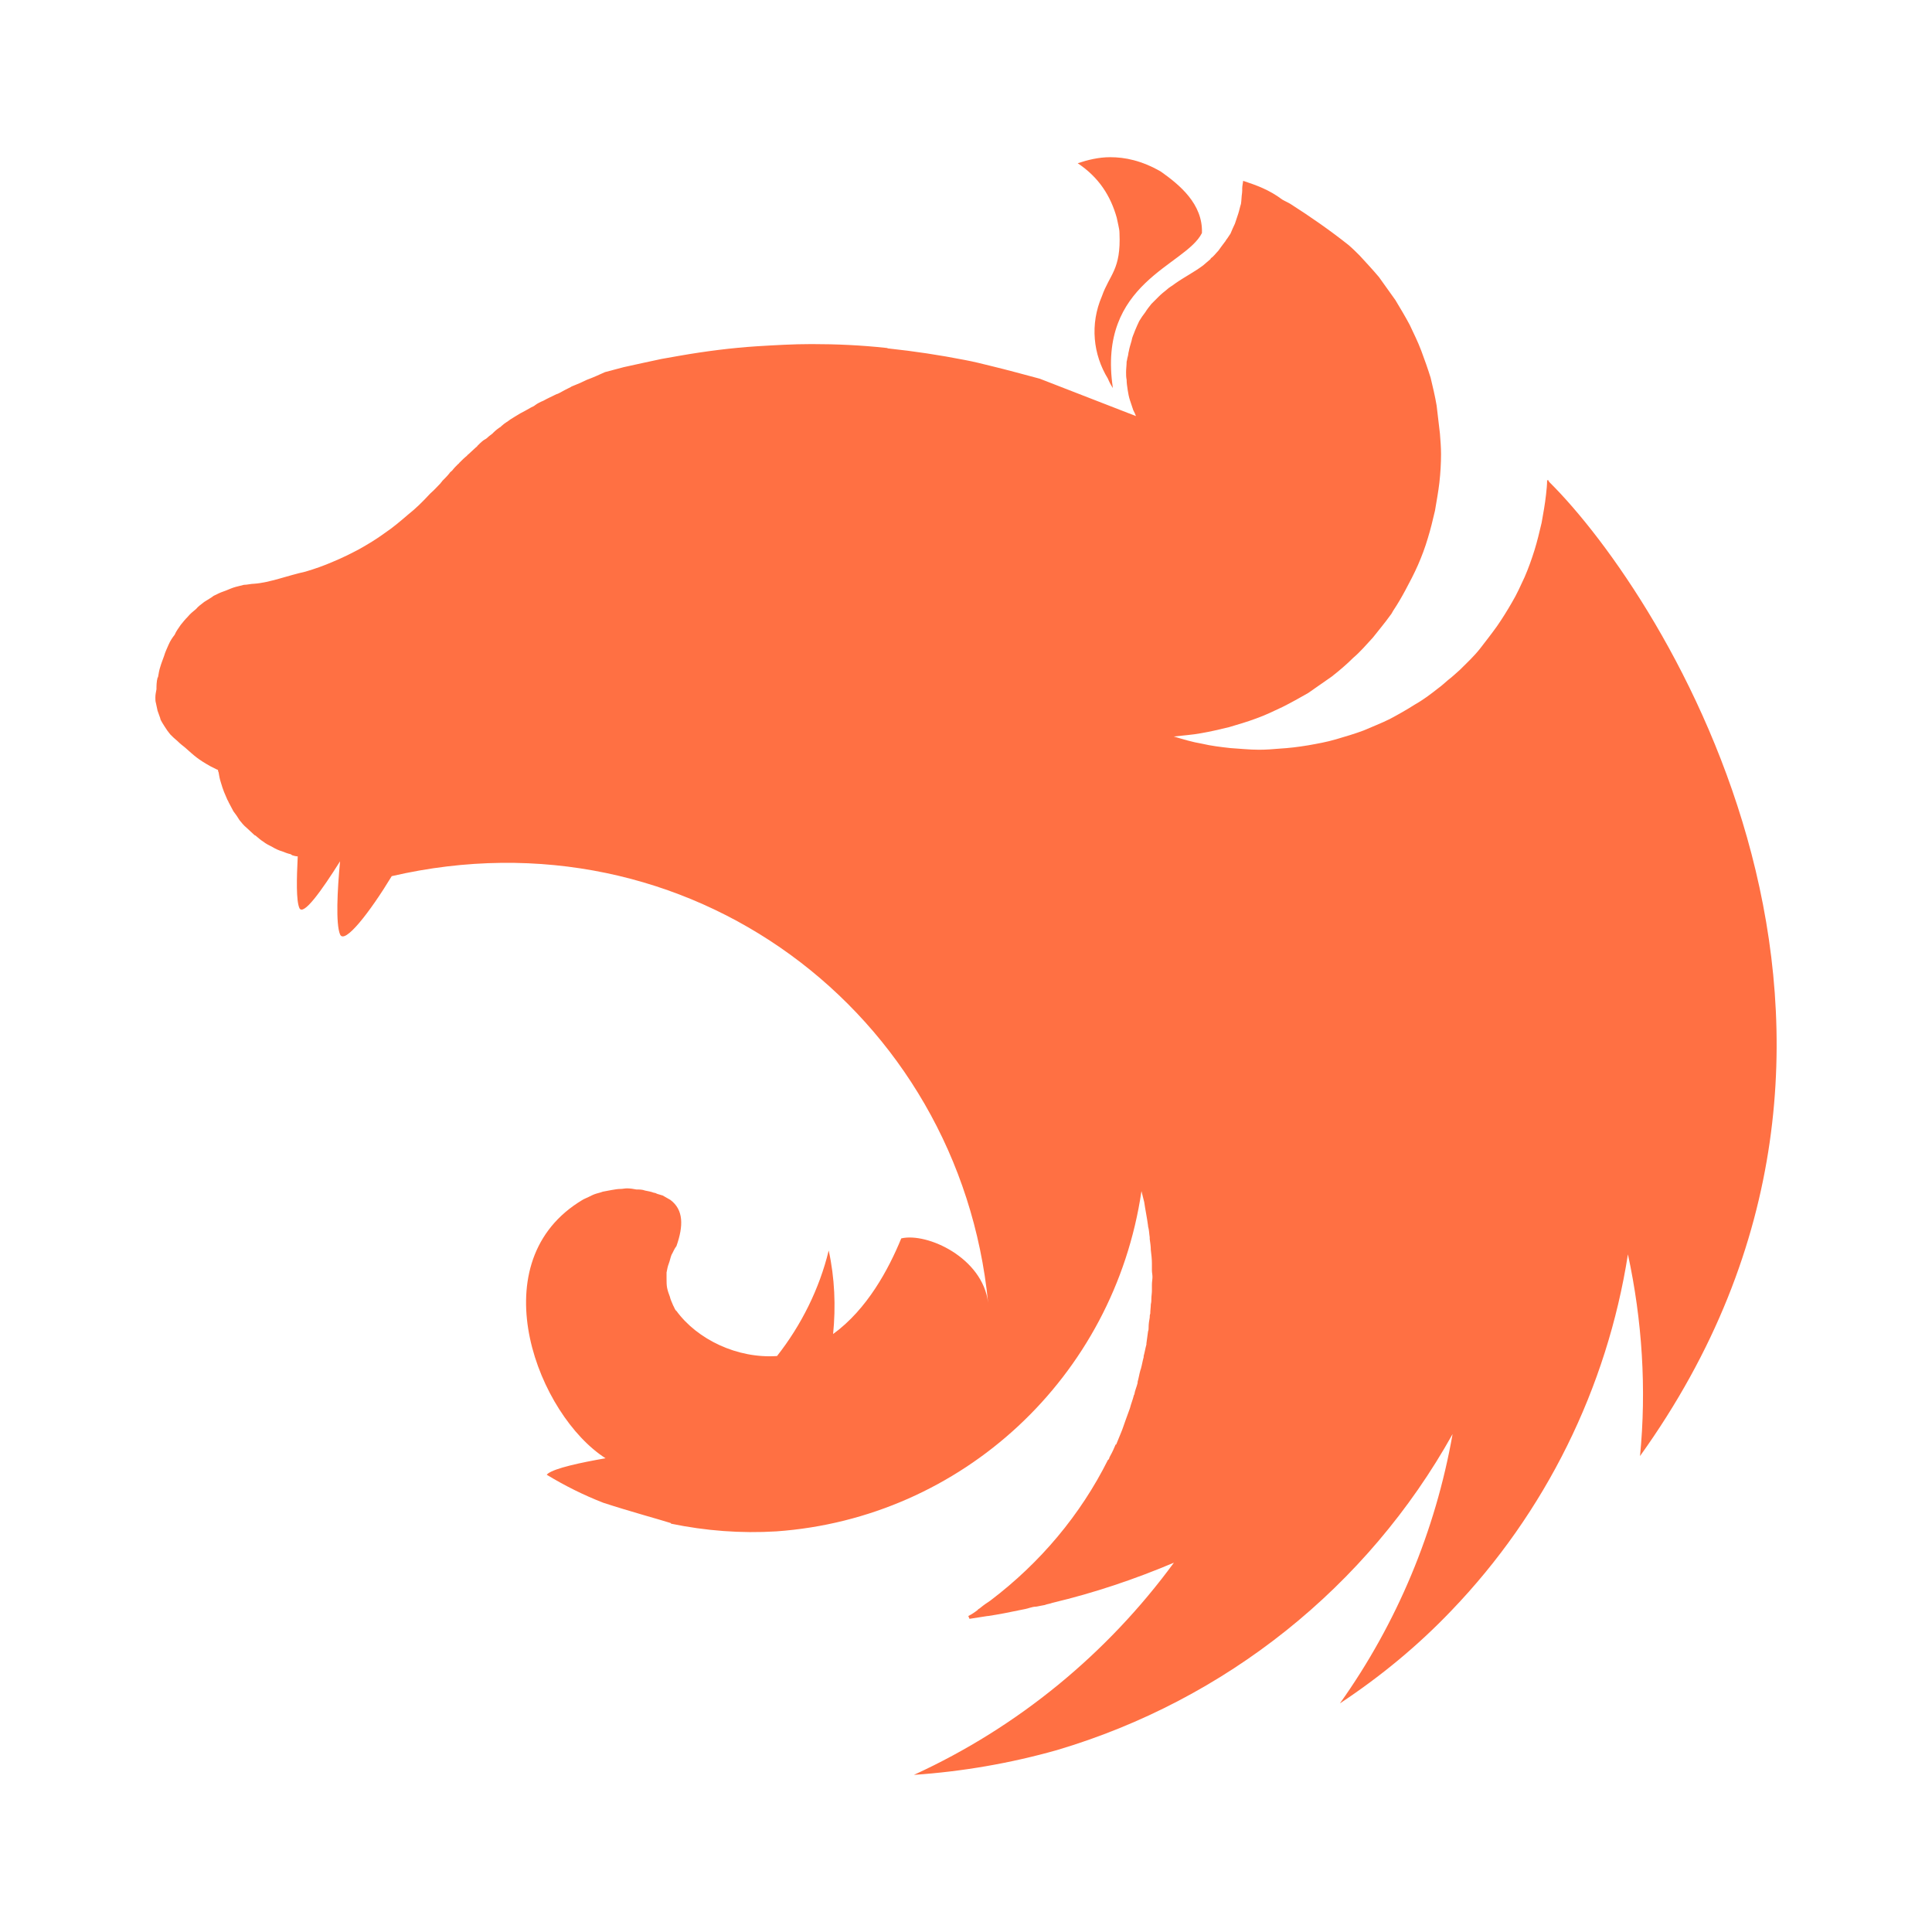
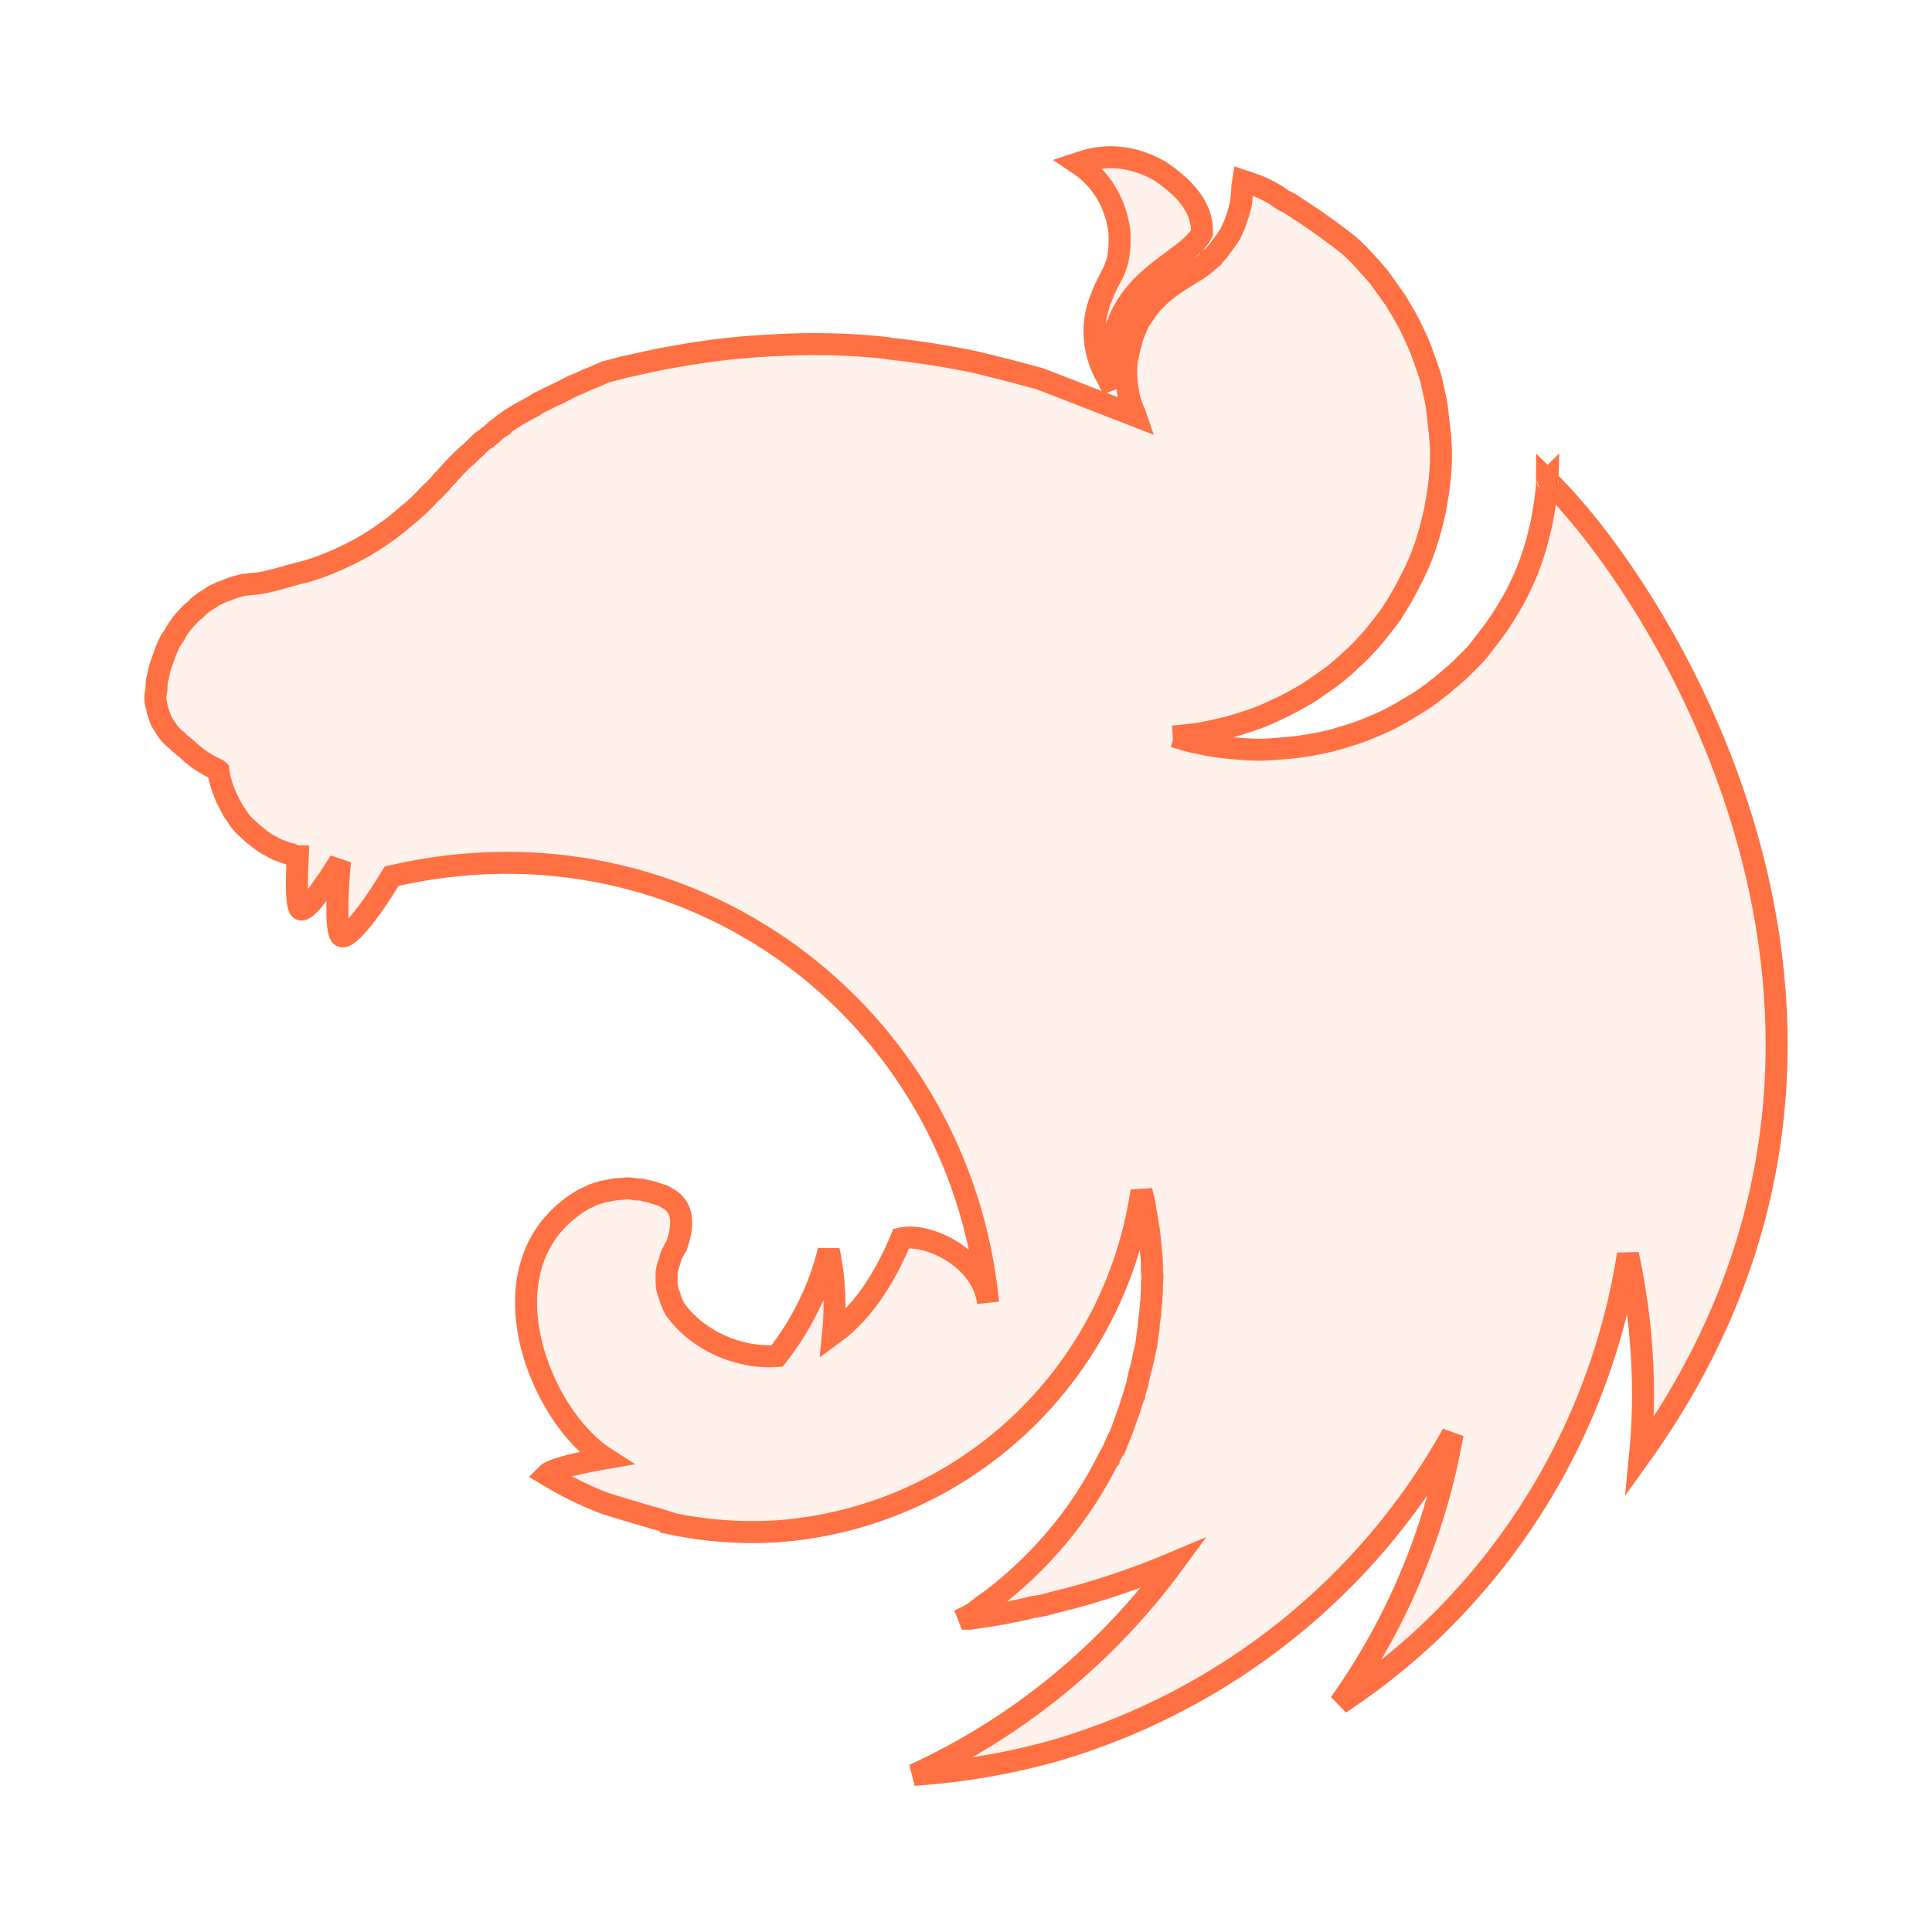
<svg xmlns="http://www.w3.org/2000/svg" style="enable-background:new 0 0 300 300" viewBox="0 0 300 300" xml:space="preserve">
-   <path d="M201.6 200.1c-2.1 0-4.1.5-5.9 1.1 3.9 2.6 6 6 7.1 9.9.1.5.2.9.3 1.4s.2.9.2 1.4c.3 6.7-1.8 7.5-3.2 11.5-2.2 5.1-1.6 10.6 1.1 15 .2.5.5 1.1.9 1.7-2.9-19.3 13.2-22.2 16.2-28.2.2-5.3-4.1-8.8-7.5-11.2-3.5-2-6.5-2.6-9.2-2.6zm24.2 4.3c-.3 1.8-.1 1.3-.2 2.2-.1.6-.1 1.4-.2 2-.2.6-.3 1.2-.5 1.8l-.6 1.8c-.3.6-.5 1.1-.8 1.8l-.6.9c-.2.2-.3.5-.5.7-.4.5-.8 1.1-1.1 1.5-.5.5-.8 1-1.4 1.4v.1c-.5.4-.9.8-1.4 1.2-1.6 1.2-3.4 2.1-5.1 3.3-.5.4-1.1.7-1.5 1.1-.5.4-1 .8-1.4 1.2l-1.4 1.4c-.4.5-.8 1-1.1 1.5-.4.5-.8 1.1-1.1 1.6-.3.6-.5 1.1-.8 1.8-.2.6-.5 1.1-.6 1.8-.2.7-.4 1.3-.5 1.9-.1.3-.1.7-.2 1s-.1.6-.2.9c0 .6-.1 1.3-.1 1.9 0 .5 0 .9.1 1.4 0 .6.1 1.2.2 1.9.1.6.2 1.2.4 1.8l.6 1.8c.2.4.4.8.5 1.1l-17.5-6.8c-3-.8-5.9-1.6-8.8-2.3-1.6-.4-3.2-.8-4.8-1.1-4.6-.9-9.2-1.6-13.9-2.1-.2 0-.2-.1-.4-.1-4.6-.5-9.1-.7-13.6-.7-3.4 0-6.7.2-10 .4-4.6.3-9.3.9-13.9 1.7-1.1.2-2.3.4-3.4.6-2.4.5-4.6 1-6.9 1.5-1.1.3-2.3.6-3.4.9-1.1.5-2.2 1-3.3 1.4-.8.4-1.7.8-2.5 1.1-.2.1-.3.1-.4.2-.8.4-1.4.7-2.1 1.1-.2.1-.4.2-.5.2-.8.4-1.7.8-2.4 1.2-.5.2-1.1.5-1.5.8-.2.2-.5.3-.7.4-.7.4-1.4.8-2 1.1-.7.4-1.3.8-1.8 1.1-.5.4-1.1.7-1.5 1.1-.1.1-.2.1-.2.2-.5.3-1 .7-1.4 1.1l-.2.2c-.4.3-.8.6-1.1.9-.2.1-.3.2-.5.3-.4.3-.8.7-1.1 1-.1.2-.2.2-.3.3-.5.5-.9.8-1.4 1.3-.1 0-.1.1-.2.2-.5.4-.9.8-1.4 1.3-.1.1-.1.2-.2.2-.4.4-.8.8-1.1 1.2-.2.2-.4.3-.5.5-.4.5-.8.9-1.3 1.4-.1.2-.2.2-.3.4-.6.6-1.1 1.2-1.8 1.8l-.2.2c-1.2 1.3-2.5 2.6-3.9 3.7-1.4 1.2-2.8 2.4-4.3 3.4-1.5 1.1-3 2-4.6 2.9-1.5.8-3.1 1.6-4.8 2.3-1.6.7-3.3 1.3-5 1.8-3.2.7-6.5 2-9.3 2.2-.6 0-1.3.2-1.9.2-.7.2-1.3.3-1.9.5s-1.2.5-1.8.7-1.2.5-1.8.8c-.5.4-1.1.7-1.7 1.1-.5.4-1.1.8-1.5 1.3-.5.4-1.1.9-1.5 1.4-.5.5-.9 1-1.3 1.5-.4.6-.8 1.1-1.1 1.8-.4.5-.8 1.1-1.1 1.8s-.6 1.3-.8 2c-.2.6-.5 1.3-.7 2-.2.6-.3 1.2-.4 1.8 0 .1-.1.2-.1.2-.2.7-.2 1.6-.2 2.1-.1.5-.2 1-.2 1.5 0 .3 0 .7.1 1 .1.5.2 1 .3 1.4.2.5.3.9.5 1.4v.1c.2.5.5.9.8 1.4s.6.9 1 1.4c.4.4.8.8 1.3 1.2.5.5.9.8 1.4 1.2 1.8 1.6 2.3 2.1 4.6 3.4l1.2.6c.1 0 .2.1.2.1 0 .2 0 .2.1.4.1.6.2 1.2.4 1.8.2.7.4 1.3.6 1.8s.4.9.6 1.4c.1.2.2.3.2.4.3.6.6 1.1.9 1.7.4.5.8 1.1 1.1 1.6.4.5.8 1 1.3 1.4.5.5.9.8 1.4 1.3 0 0 .1.1.2.1.5.4.9.8 1.4 1.1.5.4 1.1.7 1.7 1 .5.3 1.1.6 1.8.8.5.2 1 .4 1.5.5.1.1.2.1.3.2.3.1.7.2 1 .2-.2 4.1-.3 8 .3 9.4.7 1.5 4-3.1 7.4-8.5-.5 5.3-.8 11.4 0 13.3s5.4-4 9.4-10.6c54-12.5 103.3 24.8 108.5 77.6-1-8.2-11.1-12.8-15.8-11.7-2.3 5.6-6.2 12.9-12.4 17.4.5-5 .3-10.2-.8-15.2-1.7 7-5 13.6-9.4 19.2-7.2.5-14.5-3-18.3-8.2-.3-.2-.4-.7-.6-1-.2-.5-.5-1.1-.6-1.6-.2-.5-.4-1.1-.5-1.6s-.1-1.1-.1-1.7V403c.1-.5.2-1.1.4-1.6s.3-1.1.5-1.6c.3-.5.5-1.1.9-1.6 1.3-3.7 1.3-6.6-1.1-8.4-.5-.3-.9-.5-1.4-.8-.3-.1-.7-.2-1-.3-.2-.1-.4-.2-.6-.2-.5-.2-1.1-.3-1.6-.4-.5-.2-1.1-.2-1.6-.2-.5-.1-1.1-.2-1.7-.2-.4 0-.8.1-1.1.1-.6 0-1.1.1-1.7.2-.5.1-1.1.2-1.6.3-.5.2-1.1.3-1.6.5s-1 .5-1.5.7-.9.5-1.4.8c-17.8 11.6-7.2 38.7 5 46.5-4.6.8-9.2 1.8-10.5 2.8l-.2.2c3.3 2 6.7 3.7 10.3 5.1 4.9 1.6 10.1 3 12.3 3.7v.1c6.3 1.3 12.7 1.8 19.2 1.4 33.7-2.4 61.4-28 66.4-61.9.2.7.3 1.3.5 2 .2 1.4.5 2.8.7 4.3v.1c.2.7.2 1.4.3 2v.3c.1.7.2 1.4.2 2 .1.8.2 1.7.2 2.5v1.2c0 .4.1.8.1 1.2 0 .5-.1.9-.1 1.4v1.1c0 .5-.1 1-.1 1.5 0 .3 0 .6-.1 1 0 .5-.1 1.1-.1 1.7-.1.2-.1.5-.1.7-.1.6-.2 1.1-.2 1.8 0 .2 0 .5-.1.7-.1.8-.2 1.4-.3 2.2v.2c-.2.7-.3 1.4-.5 2.1v.2c-.2.7-.3 1.4-.5 2.1 0 .1-.1.2-.1.3-.2.7-.3 1.4-.5 2.1v.2c-.2.8-.5 1.4-.6 2.1-.1.1-.1.2-.1.2-.2.8-.5 1.5-.7 2.3-.3.8-.5 1.4-.8 2.2s-.5 1.5-.8 2.2c-.3.8-.6 1.4-.9 2.2h-.1c-.3.7-.6 1.4-1 2.1-.1.2-.2.4-.2.5-.1.1-.1.2-.2.2-5 10-12.3 18.7-21.4 25.6-.6.4-1.2.8-1.8 1.3-.2.2-.4.2-.5.4-.5.4-1.1.8-1.7 1.1l.2.5h.1c1.1-.2 2.1-.3 3.2-.5h.1c2-.3 4-.7 5.9-1.1.5-.1 1.1-.2 1.7-.4.4-.1.7-.2 1.1-.2.5-.1 1.1-.2 1.6-.3.5-.2.9-.2 1.4-.4 7.6-1.8 15-4.3 22.1-7.3-12.1 16.5-28.3 29.9-47.3 38.6 8.8-.6 17.5-2.1 26-4.5 30.7-9.1 56.5-29.7 72-57.5-3.1 17.6-10.1 34.4-20.5 49 7.4-4.9 14.2-10.5 20.3-16.9 17.1-17.8 28.3-40.5 32.1-64.8 2.6 12 3.4 24.5 2.2 36.7 55-76.7 4.6-156.3-16.5-177.2-.1-.2-.2-.2-.2-.4-.1.1-.1.1-.1.2 0-.1 0-.1-.1-.2 0 .9-.1 1.8-.2 2.7-.2 1.8-.5 3.4-.8 5.1-.4 1.7-.8 3.4-1.3 5s-1.1 3.3-1.8 4.9c-.7 1.5-1.4 3.1-2.3 4.6-.8 1.4-1.8 3-2.7 4.3-1 1.4-2.1 2.8-3.1 4.1-1.1 1.4-2.4 2.6-3.6 3.8-.8.7-1.4 1.3-2.2 1.9-.6.5-1.1 1-1.8 1.5-1.4 1.1-2.7 2.1-4.3 3-1.4.9-3 1.8-4.5 2.6-1.6.8-3.2 1.4-4.8 2.1-1.6.6-3.3 1.1-5 1.6s-3.4.8-5.1 1.1c-1.8.3-3.5.5-5.2.6-1.2.1-2.4.2-3.7.2-1.8 0-3.5-.2-5.2-.3-1.8-.2-3.5-.4-5.2-.8-1.8-.3-3.4-.8-5.1-1.3h-.1c1.7-.2 3.4-.3 5-.6 1.8-.3 3.4-.7 5.1-1.1 1.7-.5 3.4-1 5-1.6 1.7-.6 3.3-1.4 4.8-2.1 1.6-.8 3-1.6 4.6-2.5 1.4-1 2.9-2 4.3-3 1.4-1.1 2.7-2.2 3.9-3.4 1.3-1.1 2.4-2.4 3.6-3.7 1.1-1.4 2.2-2.7 3.2-4.1.2-.2.3-.5.5-.8.8-1.2 1.5-2.4 2.2-3.7.8-1.5 1.6-3 2.3-4.6s1.3-3.2 1.8-4.9c.5-1.6.9-3.3 1.3-5 .3-1.8.6-3.4.8-5.1.2-1.8.3-3.5.3-5.2 0-1.2-.1-2.4-.2-3.7-.2-1.8-.4-3.4-.6-5.1-.3-1.8-.7-3.4-1.1-5.1-.5-1.6-1.1-3.3-1.7-4.9s-1.4-3.2-2.1-4.7c-.8-1.5-1.7-3-2.6-4.5l-3-4.2c-1.1-1.3-2.3-2.6-3.5-3.9-.6-.6-1.3-1.3-2-1.9-3.4-2.7-7-5.2-10.6-7.5-.5-.3-1-.5-1.5-.8-2.4-1.8-4.7-2.6-7.1-3.4z" style="fill:#ff7043" transform="translate(.312 -146.38) scale(.85352)" />
+   <path d="M201.6 200.1c-2.1 0-4.1.5-5.9 1.1 3.9 2.6 6 6 7.1 9.9.1.5.2.9.3 1.4s.2.9.2 1.4c.3 6.7-1.8 7.5-3.2 11.5-2.2 5.1-1.6 10.6 1.1 15 .2.5.5 1.1.9 1.7-2.9-19.3 13.2-22.2 16.2-28.2.2-5.3-4.1-8.8-7.5-11.2-3.5-2-6.5-2.6-9.2-2.6zm24.2 4.3c-.3 1.8-.1 1.3-.2 2.2-.1.6-.1 1.4-.2 2-.2.6-.3 1.2-.5 1.8l-.6 1.8c-.3.6-.5 1.1-.8 1.8l-.6.9c-.2.2-.3.5-.5.7-.4.5-.8 1.1-1.1 1.5-.5.5-.8 1-1.4 1.4v.1c-.5.4-.9.8-1.4 1.2-1.6 1.2-3.4 2.1-5.1 3.3-.5.4-1.1.7-1.5 1.1-.5.4-1 .8-1.4 1.2l-1.4 1.4c-.4.5-.8 1-1.1 1.5-.4.5-.8 1.1-1.1 1.6-.3.6-.5 1.1-.8 1.8-.2.6-.5 1.1-.6 1.8-.2.7-.4 1.3-.5 1.9-.1.3-.1.7-.2 1s-.1.6-.2.9c0 .6-.1 1.3-.1 1.9 0 .5 0 .9.1 1.4 0 .6.1 1.2.2 1.9.1.6.2 1.2.4 1.8l.6 1.8c.2.4.4.8.5 1.1l-17.5-6.8c-3-.8-5.9-1.6-8.8-2.3-1.6-.4-3.2-.8-4.8-1.1-4.6-.9-9.2-1.6-13.9-2.1-.2 0-.2-.1-.4-.1-4.6-.5-9.1-.7-13.6-.7-3.4 0-6.7.2-10 .4-4.6.3-9.3.9-13.9 1.7-1.1.2-2.3.4-3.4.6-2.4.5-4.6 1-6.9 1.5-1.1.3-2.3.6-3.4.9-1.1.5-2.2 1-3.3 1.4-.8.4-1.7.8-2.5 1.1-.2.1-.3.1-.4.2-.8.4-1.4.7-2.1 1.1-.2.1-.4.2-.5.2-.8.4-1.7.8-2.4 1.2-.5.2-1.1.5-1.5.8-.2.2-.5.3-.7.4-.7.4-1.4.8-2 1.1-.7.4-1.3.8-1.8 1.1-.5.4-1.1.7-1.5 1.1-.1.1-.2.1-.2.2-.5.3-1 .7-1.4 1.1l-.2.2c-.4.3-.8.6-1.1.9-.2.1-.3.2-.5.3-.4.3-.8.7-1.1 1-.1.2-.2.2-.3.3-.5.5-.9.8-1.4 1.3-.1 0-.1.1-.2.2-.5.4-.9.8-1.4 1.3-.1.1-.1.2-.2.2-.4.4-.8.8-1.1 1.2-.2.2-.4.3-.5.5-.4.5-.8.9-1.3 1.4-.1.2-.2.2-.3.4-.6.6-1.1 1.2-1.8 1.8l-.2.2c-1.2 1.3-2.5 2.6-3.9 3.7-1.4 1.2-2.8 2.4-4.3 3.4-1.5 1.1-3 2-4.6 2.9-1.5.8-3.1 1.6-4.8 2.3-1.6.7-3.3 1.3-5 1.8-3.2.7-6.5 2-9.3 2.2-.6 0-1.3.2-1.9.2-.7.2-1.3.3-1.9.5s-1.2.5-1.8.7-1.2.5-1.8.8c-.5.4-1.1.7-1.7 1.1-.5.4-1.1.8-1.5 1.3-.5.4-1.1.9-1.5 1.4-.5.5-.9 1-1.3 1.5-.4.6-.8 1.1-1.1 1.8-.4.5-.8 1.1-1.1 1.8s-.6 1.3-.8 2c-.2.6-.5 1.3-.7 2-.2.6-.3 1.2-.4 1.8 0 .1-.1.2-.1.2-.2.7-.2 1.6-.2 2.1-.1.5-.2 1-.2 1.5 0 .3 0 .7.1 1 .1.5.2 1 .3 1.4.2.5.3.9.5 1.4v.1c.2.5.5.9.8 1.4s.6.9 1 1.4c.4.4.8.8 1.3 1.2.5.5.9.8 1.4 1.2 1.8 1.6 2.3 2.1 4.6 3.4l1.2.6c.1 0 .2.1.2.1 0 .2 0 .2.1.4.1.6.2 1.2.4 1.8.2.7.4 1.3.6 1.8s.4.9.6 1.4c.1.2.2.3.2.4.3.6.6 1.1.9 1.7.4.5.8 1.1 1.1 1.6.4.5.8 1 1.3 1.4.5.5.9.8 1.4 1.3 0 0 .1.1.2.1.5.4.9.8 1.4 1.1.5.4 1.1.7 1.7 1 .5.3 1.1.6 1.8.8.5.2 1 .4 1.5.5.1.1.2.1.3.2.3.1.7.2 1 .2-.2 4.1-.3 8 .3 9.4.7 1.5 4-3.1 7.4-8.5-.5 5.3-.8 11.4 0 13.3s5.4-4 9.4-10.6c54-12.5 103.3 24.8 108.5 77.6-1-8.2-11.1-12.8-15.8-11.7-2.3 5.6-6.2 12.9-12.4 17.4.5-5 .3-10.2-.8-15.2-1.7 7-5 13.6-9.4 19.2-7.2.5-14.5-3-18.3-8.2-.3-.2-.4-.7-.6-1-.2-.5-.5-1.1-.6-1.6-.2-.5-.4-1.1-.5-1.6s-.1-1.1-.1-1.7V403c.1-.5.2-1.1.4-1.6s.3-1.1.5-1.6c.3-.5.5-1.1.9-1.6 1.3-3.7 1.3-6.6-1.1-8.4-.5-.3-.9-.5-1.4-.8-.3-.1-.7-.2-1-.3-.2-.1-.4-.2-.6-.2-.5-.2-1.1-.3-1.6-.4-.5-.2-1.1-.2-1.6-.2-.5-.1-1.1-.2-1.7-.2-.4 0-.8.1-1.1.1-.6 0-1.1.1-1.7.2-.5.1-1.1.2-1.6.3-.5.2-1.1.3-1.6.5s-1 .5-1.5.7-.9.5-1.4.8c-17.8 11.6-7.2 38.7 5 46.5-4.6.8-9.2 1.8-10.5 2.8l-.2.2c3.3 2 6.7 3.7 10.3 5.1 4.9 1.6 10.1 3 12.3 3.7v.1c6.3 1.3 12.7 1.8 19.2 1.4 33.7-2.4 61.4-28 66.4-61.9.2.7.3 1.3.5 2 .2 1.4.5 2.8.7 4.3v.1c.2.7.2 1.4.3 2v.3c.1.7.2 1.4.2 2 .1.8.2 1.7.2 2.5v1.2c0 .4.1.8.1 1.2 0 .5-.1.9-.1 1.4v1.1c0 .5-.1 1-.1 1.5 0 .3 0 .6-.1 1 0 .5-.1 1.1-.1 1.7-.1.2-.1.5-.1.7-.1.6-.2 1.1-.2 1.8 0 .2 0 .5-.1.7-.1.8-.2 1.4-.3 2.2v.2c-.2.7-.3 1.4-.5 2.1v.2c-.2.7-.3 1.4-.5 2.1 0 .1-.1.2-.1.3-.2.7-.3 1.4-.5 2.1v.2c-.2.8-.5 1.4-.6 2.1-.1.1-.1.2-.1.2-.2.8-.5 1.5-.7 2.3-.3.8-.5 1.4-.8 2.2s-.5 1.5-.8 2.2c-.3.8-.6 1.4-.9 2.2h-.1c-.3.7-.6 1.4-1 2.1-.1.2-.2.4-.2.5-.1.1-.1.2-.2.2-5 10-12.3 18.7-21.4 25.6-.6.4-1.2.8-1.8 1.3-.2.2-.4.2-.5.4-.5.4-1.1.8-1.7 1.1l.2.5h.1c1.1-.2 2.1-.3 3.2-.5h.1c2-.3 4-.7 5.9-1.1.5-.1 1.1-.2 1.7-.4.4-.1.7-.2 1.1-.2.5-.1 1.1-.2 1.6-.3.5-.2.9-.2 1.4-.4 7.6-1.8 15-4.3 22.1-7.3-12.1 16.5-28.3 29.9-47.3 38.6 8.8-.6 17.5-2.1 26-4.5 30.7-9.1 56.5-29.7 72-57.5-3.1 17.6-10.1 34.4-20.5 49 7.4-4.9 14.2-10.5 20.3-16.9 17.1-17.8 28.3-40.5 32.1-64.8 2.6 12 3.4 24.5 2.2 36.7 55-76.7 4.6-156.3-16.5-177.2-.1-.2-.2-.2-.2-.4-.1.1-.1.1-.1.2 0-.1 0-.1-.1-.2 0 .9-.1 1.8-.2 2.7-.2 1.8-.5 3.4-.8 5.1-.4 1.7-.8 3.4-1.3 5s-1.1 3.3-1.8 4.9c-.7 1.5-1.4 3.1-2.3 4.6-.8 1.4-1.8 3-2.7 4.3-1 1.4-2.1 2.8-3.1 4.1-1.1 1.4-2.4 2.6-3.6 3.8-.8.7-1.4 1.3-2.2 1.9-.6.5-1.1 1-1.8 1.5-1.4 1.1-2.7 2.1-4.3 3-1.4.9-3 1.8-4.5 2.6-1.6.8-3.2 1.4-4.8 2.1-1.6.6-3.3 1.1-5 1.6s-3.4.8-5.1 1.1c-1.8.3-3.5.5-5.2.6-1.2.1-2.4.2-3.7.2-1.8 0-3.5-.2-5.2-.3-1.8-.2-3.5-.4-5.2-.8-1.8-.3-3.4-.8-5.1-1.3h-.1c1.7-.2 3.4-.3 5-.6 1.8-.3 3.4-.7 5.1-1.1 1.7-.5 3.4-1 5-1.6 1.7-.6 3.3-1.4 4.8-2.1 1.6-.8 3-1.6 4.6-2.5 1.4-1 2.9-2 4.3-3 1.4-1.1 2.7-2.2 3.9-3.4 1.3-1.1 2.4-2.4 3.6-3.7 1.1-1.4 2.2-2.7 3.2-4.1.2-.2.3-.5.5-.8.8-1.2 1.5-2.4 2.2-3.7.8-1.5 1.6-3 2.3-4.6s1.3-3.2 1.8-4.9c.5-1.6.9-3.3 1.3-5 .3-1.8.6-3.4.8-5.1.2-1.8.3-3.5.3-5.2 0-1.2-.1-2.4-.2-3.7-.2-1.8-.4-3.4-.6-5.1-.3-1.8-.7-3.4-1.1-5.1-.5-1.6-1.1-3.3-1.7-4.9s-1.4-3.2-2.1-4.7c-.8-1.5-1.7-3-2.6-4.5l-3-4.2c-1.1-1.3-2.3-2.6-3.5-3.9-.6-.6-1.3-1.3-2-1.9-3.4-2.7-7-5.2-10.6-7.5-.5-.3-1-.5-1.5-.8-2.4-1.8-4.7-2.6-7.1-3.4z" style="fill:#ff7043;fill-opacity:0.1;stroke:#ff7043;stroke-width:4;" transform="translate(.312 -146.38) scale(.85352)" />
</svg>
